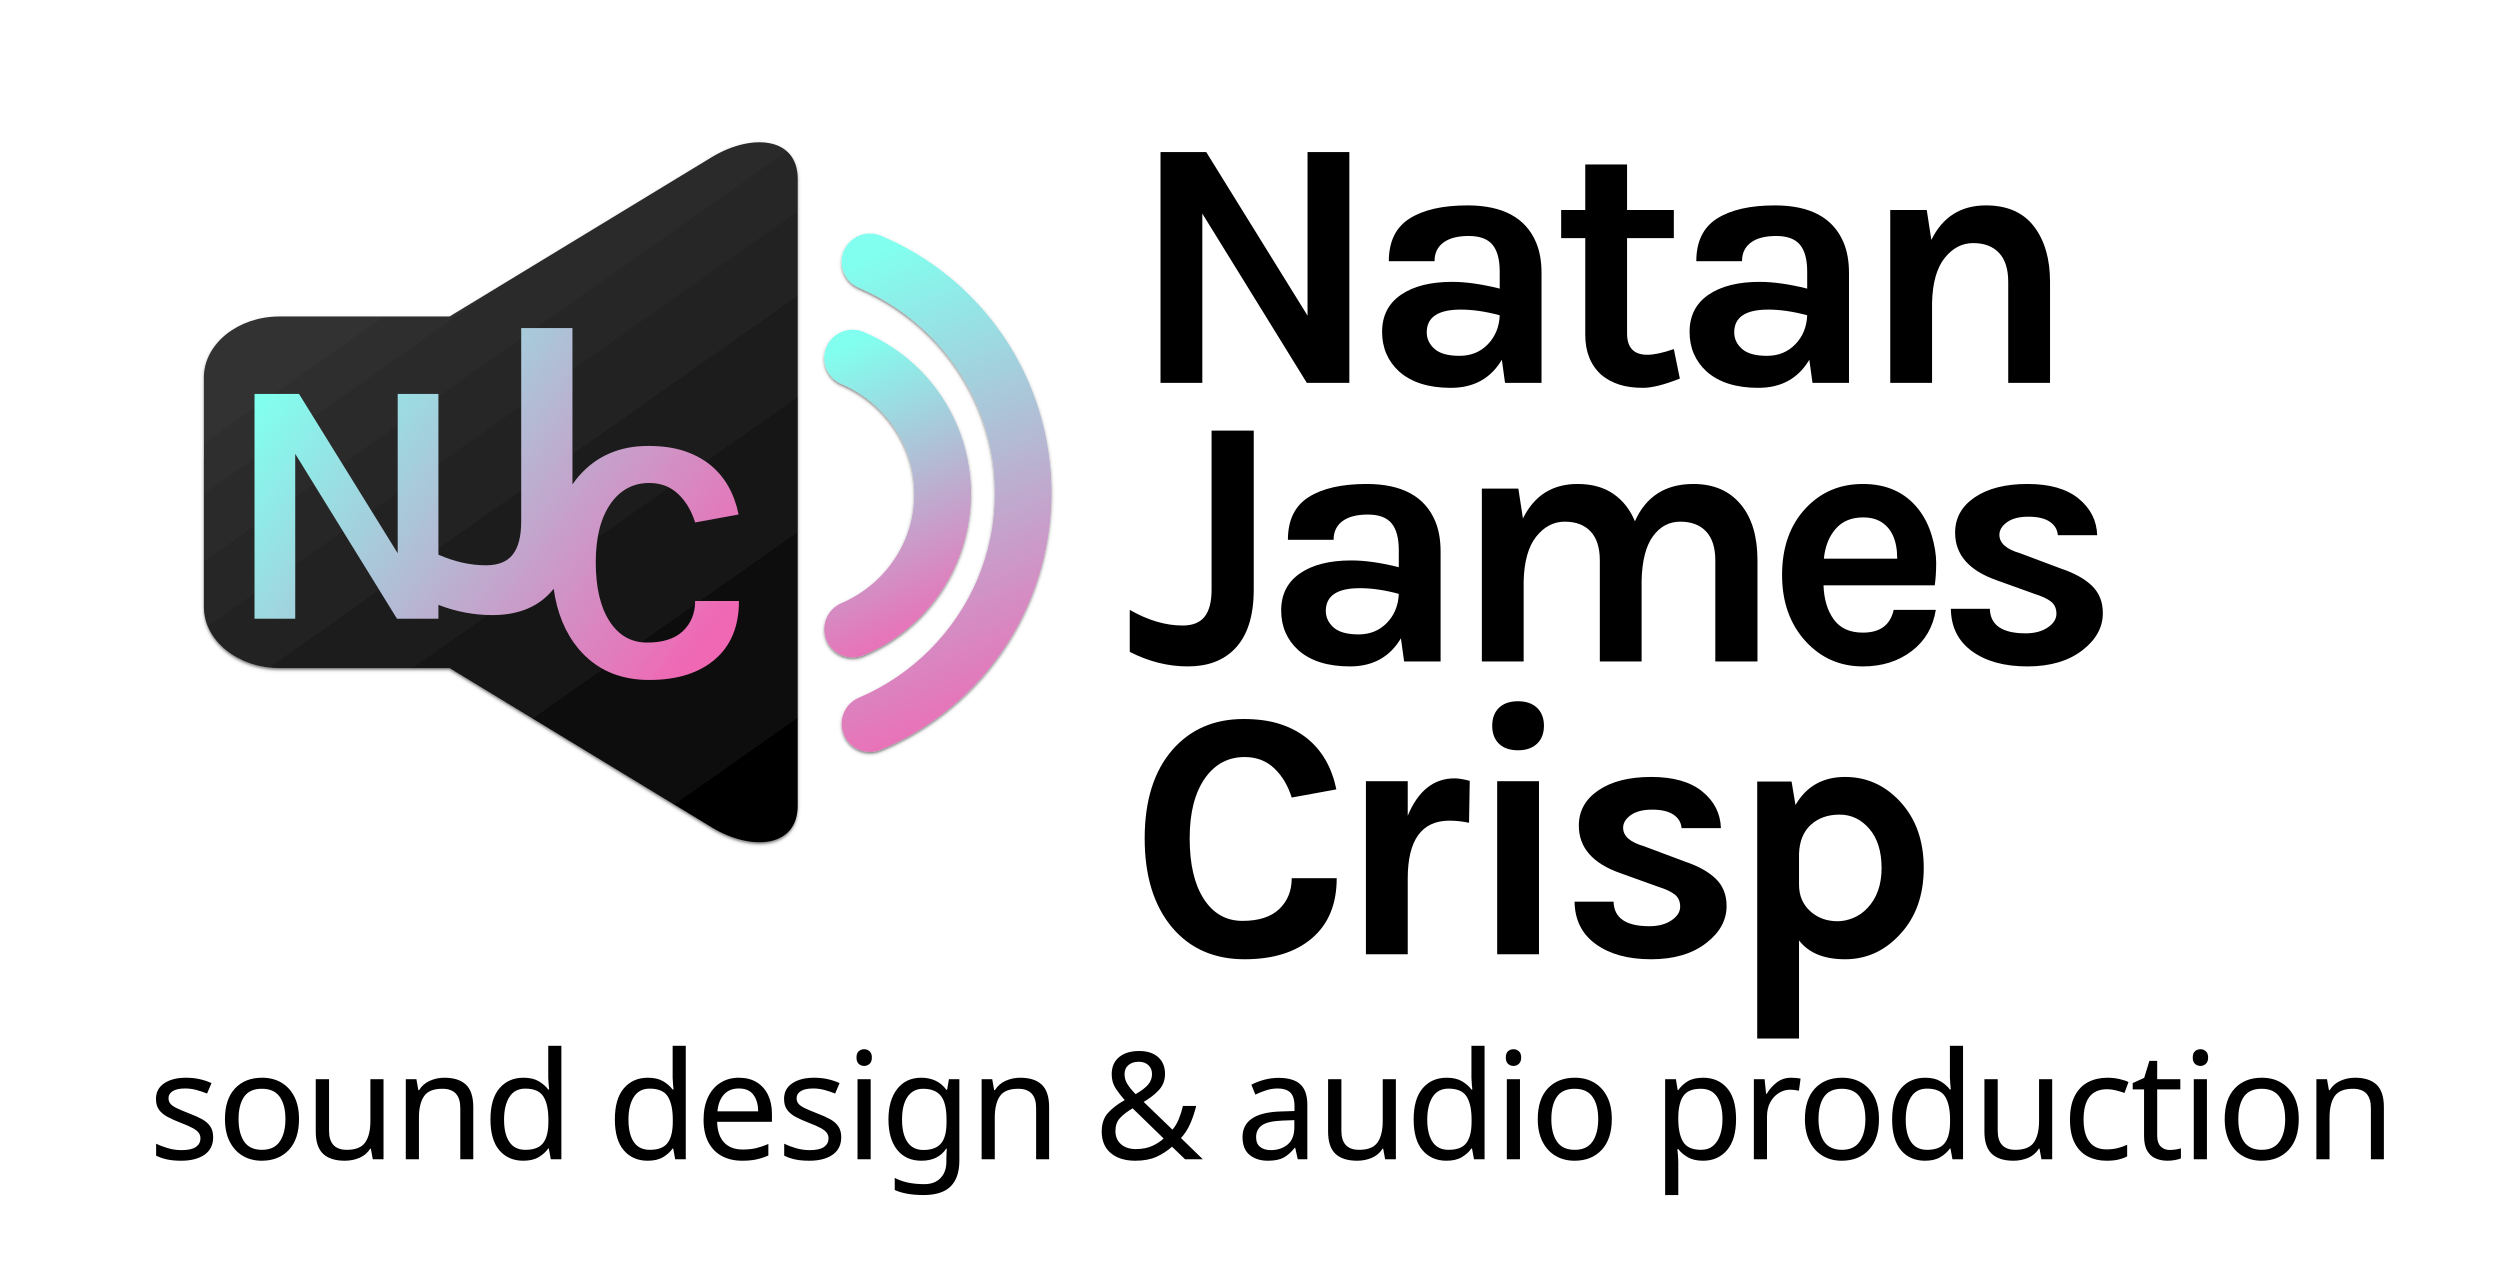
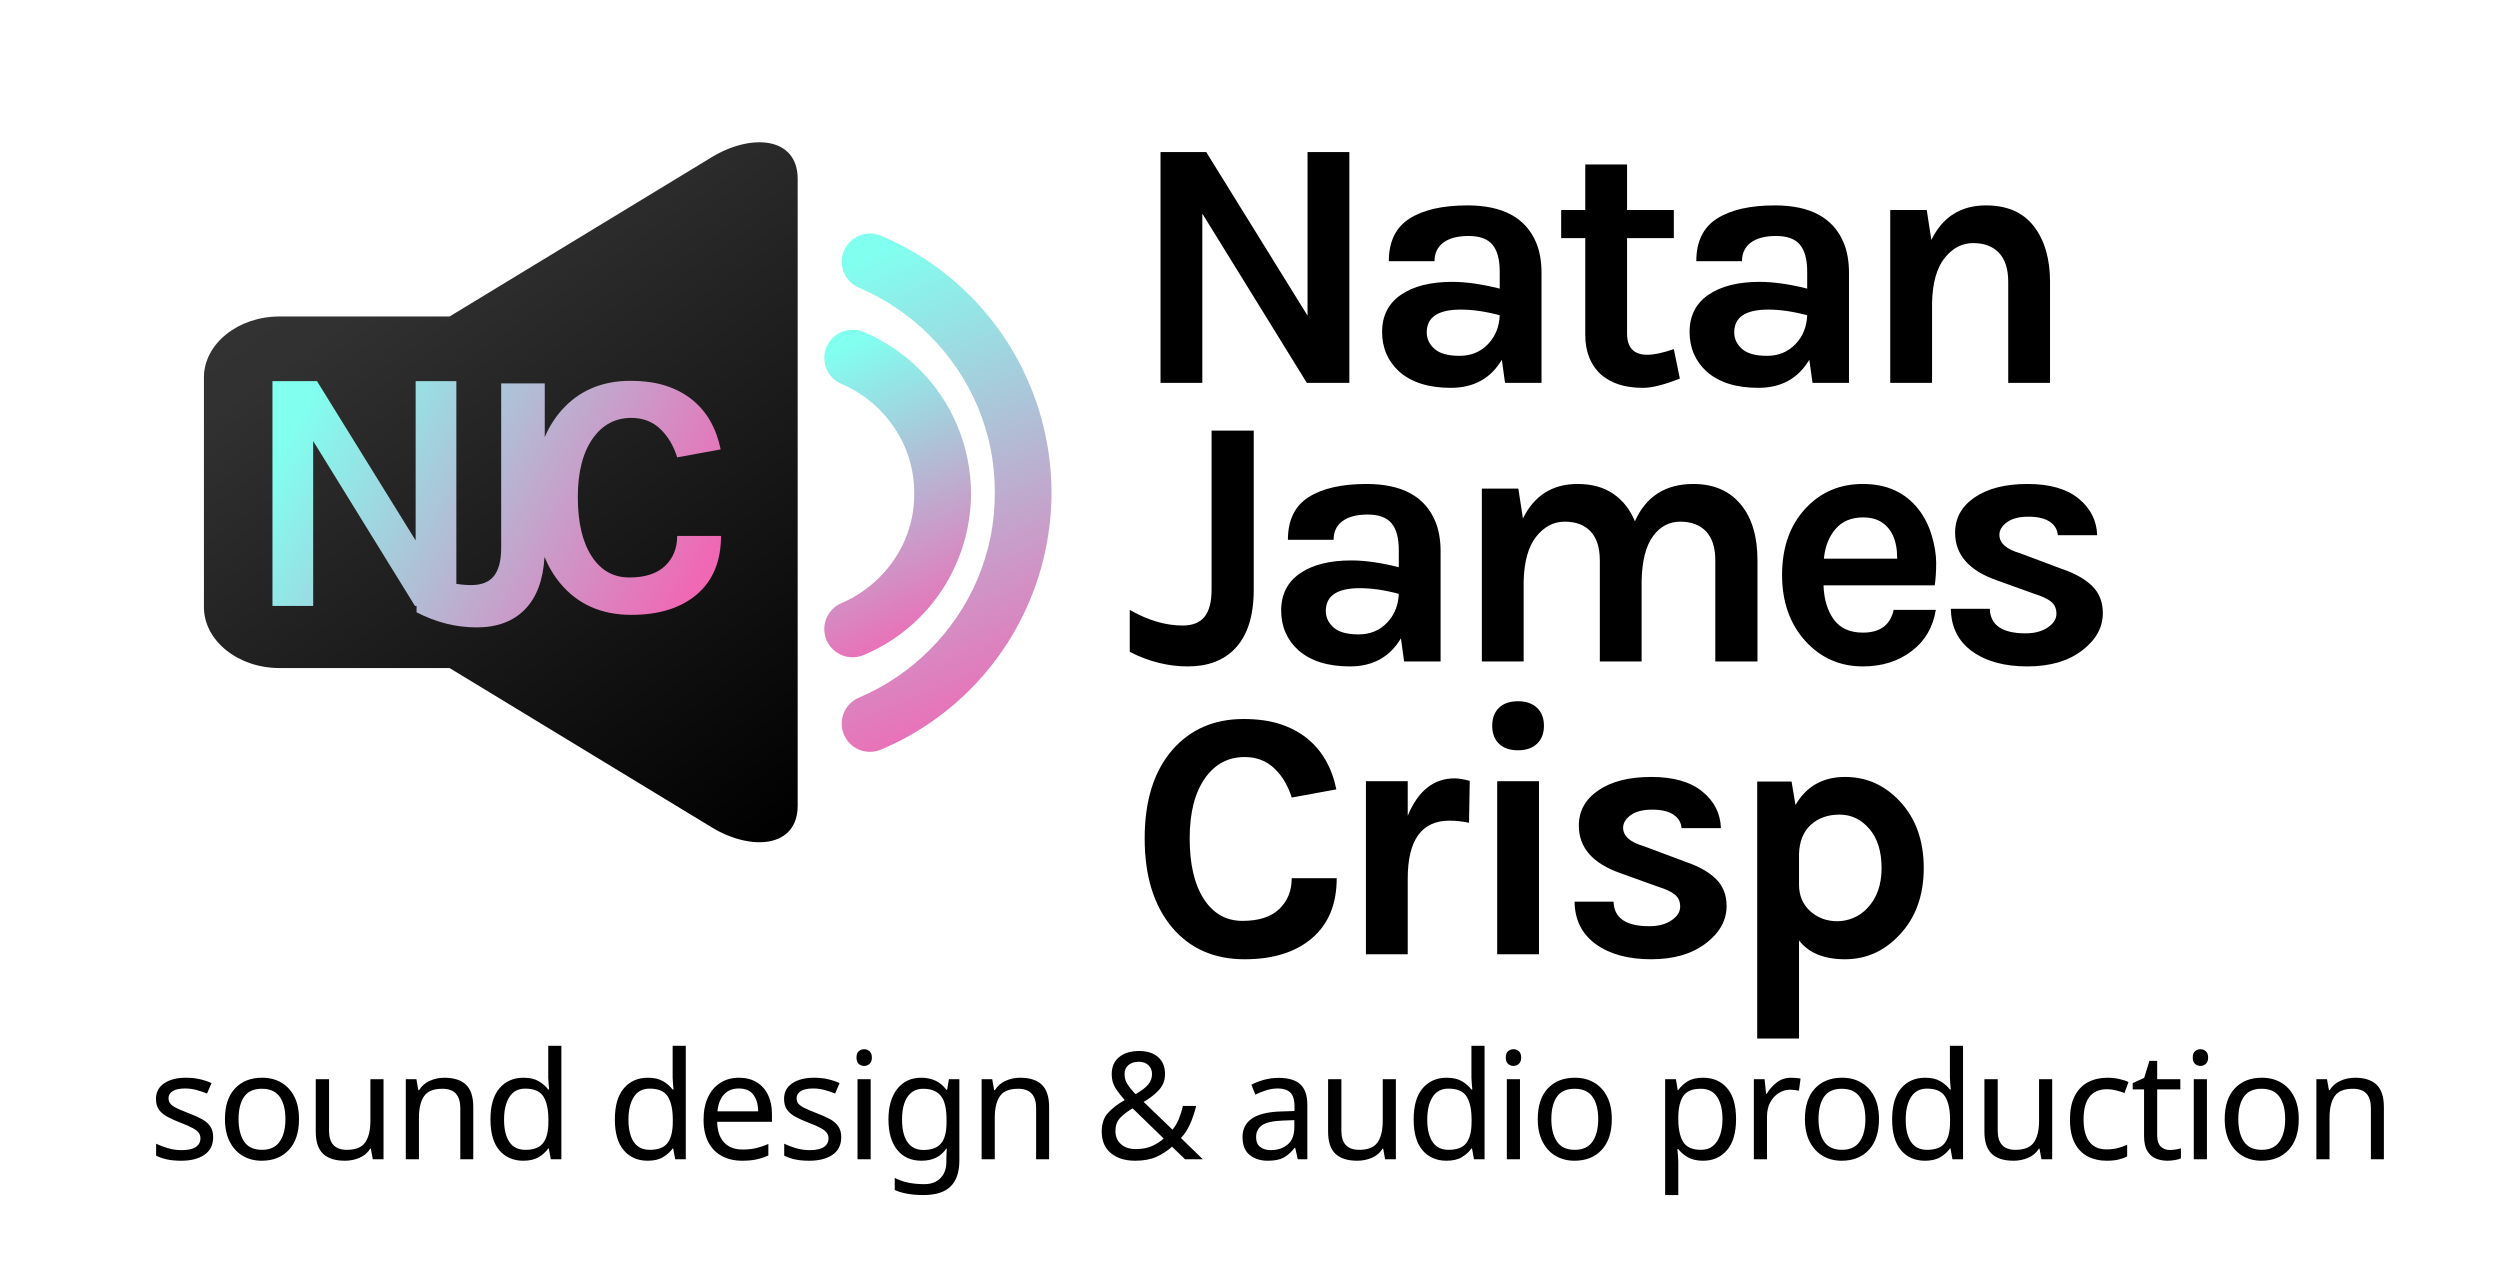
<svg xmlns="http://www.w3.org/2000/svg" width="2713px" height="1397px" viewBox="0 0 2713 1397" version="1.1">
  <defs>
-     <linearGradient x1="24.77%" y1="21.893%" x2="104.657%" y2="87.106%" id="linearGradient-1">
+     <linearGradient x1="39.96%" y1="0%" x2="60.04%" y2="100%" id="linearGradient-1">
+       <stop stop-color="#81FFEF" offset="0%" />
+       <stop stop-color="#F067B4" offset="100%" />
+     </linearGradient>
+     <linearGradient x1="41.807%" y1="0%" x2="58.193%" y2="100%" id="linearGradient-2">
+       <stop stop-color="#81FFEF" offset="0%" />
+       <stop stop-color="#F067B4" offset="100%" />
+     </linearGradient>
+     <linearGradient x1="31.846%" y1="8.788%" x2="89.328%" y2="104.408%" id="linearGradient-3">
      <stop stop-color="#333333" offset="0%" />
      <stop stop-color="#323232" offset="0%" />
      <stop stop-color="#313131" offset="8.837%" />
      <stop stop-color="#000000" offset="100%" />
    </linearGradient>
-     <filter x="-1.3%" y="-1.6%" width="102.6%" height="103.2%" filterUnits="objectBoundingBox" id="filter-2">
-       <feOffset dx="0" dy="2" in="SourceAlpha" result="shadowOffsetOuter1" />
-       <feGaussianBlur stdDeviation="2" in="shadowOffsetOuter1" result="shadowBlurOuter1" />
-       <feColorMatrix values="0 0 0 0 0   0 0 0 0 0   0 0 0 0 0  0 0 0 0.5 0" type="matrix" in="shadowBlurOuter1" result="shadowMatrixOuter1" />
-       <feMerge>
-         <feMergeNode in="shadowMatrixOuter1" />
-         <feMergeNode in="SourceGraphic" />
-       </feMerge>
-     </filter>
-     <linearGradient x1="39.96%" y1="0%" x2="60.04%" y2="100%" id="linearGradient-3">
-       <stop stop-color="#81FFEF" offset="0%" />
-       <stop stop-color="#F067B4" offset="100%" />
-     </linearGradient>
-     <linearGradient x1="41.807%" y1="0%" x2="58.193%" y2="100%" id="linearGradient-4">
-       <stop stop-color="#81FFEF" offset="0%" />
-       <stop stop-color="#F067B4" offset="100%" />
-     </linearGradient>
-     <linearGradient x1="31.846%" y1="8.788%" x2="89.328%" y2="104.408%" id="linearGradient-5">
-       <stop stop-color="#333333" offset="0%" />
-       <stop stop-color="#323232" offset="0%" />
-       <stop stop-color="#313131" offset="8.837%" />
-       <stop stop-color="#000000" offset="100%" />
-     </linearGradient>
-     <linearGradient x1="0%" y1="23.616%" x2="100%" y2="76.384%" id="linearGradient-6">
+     <linearGradient x1="0%" y1="34.893%" x2="100%" y2="65.107%" id="linearGradient-4">
      <stop stop-color="#81FFEF" offset="0%" />
      <stop stop-color="#F067B4" offset="100%" />
    </linearGradient>
  </defs>
  <g id="logo-with-emblem-and-tagline" stroke="none" stroke-width="1" fill="none" fill-rule="evenodd">
    <g id="Group-2" transform="translate(161, 1109)" fill="#000000" font-family="Karla-Regular, Karla" font-size="162" font-weight="normal" letter-spacing="-3.375">
      <text id="sound-design-&amp;-audio">
        <tspan x="0" y="149">sound design &amp; audio production</tspan>
      </text>
    </g>
    <g id="logo-with-emblem" transform="translate(83, 0)">
-       <g id="Group" transform="translate(1143, 165)" fill="#000000">
+       <g id="Group" stroke-width="1" fill-rule="evenodd" transform="translate(1143, 165)" fill="#000000">
        <path d="M82.988,-1.42108547e-14 L192.945,177.537 L192.945,-1.42108547e-14 L238.311,-1.42108547e-14 L238.311,250.482 L192.176,250.482 L78.759,66.77 L78.759,250.482 L33.393,250.482 L33.393,-1.42108547e-14 L82.988,-1.42108547e-14 Z M349.976,140.872 C364.842,140.872 382.015,143.316 401.494,148.205 L401.494,129.68 C401.494,116.557 398.867,106.844 393.613,100.54 C388.359,94.236 379.772,91.084 367.854,91.084 C355.935,91.084 346.773,93.464 340.365,98.225 C333.957,102.985 330.753,109.739 330.753,118.487 L281.158,118.487 C281.158,97.131 288.654,81.693 303.649,72.173 C318.643,62.653 339.596,57.893 366.508,57.893 C404.955,57.893 429.816,71.401 441.094,98.418 C444.939,107.68 446.861,118.616 446.861,131.223 L446.861,250.482 L407.261,250.482 L403.801,225.395 C391.755,245.722 373.301,255.886 348.439,255.886 C324.345,255.886 305.635,249.968 292.307,238.132 C280.004,226.81 273.853,212.466 273.853,195.098 C273.853,177.73 280.645,164.351 294.229,154.959 C307.814,145.568 326.396,140.872 349.976,140.872 Z M401.494,177.152 C386.372,173.035 372.275,170.976 359.203,170.976 C334.598,170.976 322.295,179.21 322.295,195.677 C322.295,202.624 325.114,208.606 330.753,213.624 C336.392,218.641 345.427,221.15 357.858,221.15 C370.289,221.15 380.541,216.969 388.615,208.607 C396.689,200.244 400.982,189.759 401.494,177.152 Z M596.972,245.851 C580.056,252.541 566.728,255.886 556.988,255.886 C547.248,255.886 538.726,254.728 531.421,252.412 C524.117,250.096 517.645,246.623 512.006,241.991 C500.216,231.442 494.321,216.905 494.321,198.379 L494.321,93.4 L468.177,93.4 L468.177,62.91 L494.321,62.91 L494.321,13.508 L539.687,13.508 L539.687,62.91 L590.436,62.91 L590.436,93.4 L539.687,93.4 L539.687,196.835 C539.687,212.273 546.992,219.992 561.602,219.992 C569.035,219.992 578.646,217.934 590.436,213.817 L596.972,245.851 Z M683.647,140.872 C698.513,140.872 715.686,143.316 735.165,148.205 L735.165,129.68 C735.165,116.557 732.538,106.844 727.284,100.54 C722.03,94.236 713.443,91.084 701.525,91.084 C689.606,91.084 680.444,93.464 674.036,98.225 C667.628,102.985 664.424,109.739 664.424,118.487 L614.829,118.487 C614.829,97.131 622.325,81.693 637.32,72.173 C652.314,62.653 673.267,57.893 700.179,57.893 C738.626,57.893 763.487,71.401 774.765,98.418 C778.61,107.68 780.532,118.616 780.532,131.223 L780.532,250.482 L740.932,250.482 L737.472,225.395 C725.426,245.722 706.972,255.886 682.11,255.886 C658.016,255.886 639.306,249.968 625.978,238.132 C613.675,226.81 607.524,212.466 607.524,195.098 C607.524,177.73 614.316,164.351 627.9,154.959 C641.485,145.568 660.067,140.872 683.647,140.872 Z M735.165,177.152 C720.043,173.035 705.946,170.976 692.874,170.976 C668.269,170.976 655.966,179.21 655.966,195.677 C655.966,202.624 658.785,208.606 664.424,213.624 C670.063,218.641 679.098,221.15 691.529,221.15 C703.96,221.15 714.212,216.969 722.286,208.607 C730.36,200.244 734.653,189.759 735.165,177.152 Z M869.898,95.33 C882.201,70.372 901.937,57.893 929.105,57.893 C952.173,57.893 969.538,65.483 981.2,80.664 C992.862,95.845 998.693,115.914 998.693,140.872 L998.693,250.482 L953.327,250.482 L953.327,140.872 C953.327,126.978 949.995,116.493 943.331,109.417 C936.667,102.341 927.311,98.803 915.265,98.803 C903.218,98.803 892.902,104.207 884.316,115.013 C875.729,125.82 871.18,142.03 870.667,163.643 L870.667,250.482 L825.301,250.482 L825.301,62.91 L864.9,62.91 L869.898,95.33 Z" id="Natan" fill-rule="nonzero" />
        <path d="M0,542.374 L0,496.831 C19.735,508.153 38.829,513.813 57.283,513.813 C68.304,513.813 76.313,510.597 81.311,504.164 C86.309,497.732 88.808,487.955 88.808,474.832 L88.808,302.312 L134.558,302.312 L134.558,474.832 C134.558,503.65 127.638,525.134 113.797,539.286 C101.495,551.894 84.579,558.198 63.05,558.198 C41.521,558.198 20.504,552.923 0,542.374 Z M240.452,443.184 C255.318,443.184 272.49,445.628 291.969,450.517 L291.969,431.992 C291.969,418.869 289.342,409.156 284.088,402.852 C278.833,396.548 270.247,393.396 258.329,393.396 C246.411,393.396 237.249,395.776 230.841,400.537 C224.434,405.297 221.23,412.051 221.23,420.799 L171.636,420.799 C171.636,399.443 179.132,384.005 194.126,374.485 C209.12,364.965 230.072,360.205 256.984,360.205 C295.429,360.205 320.29,373.713 331.567,400.73 C335.412,409.992 337.334,420.928 337.334,433.535 L337.334,552.794 L297.736,552.794 L294.275,527.707 C282.229,548.034 263.776,558.198 238.915,558.198 C214.822,558.198 196.113,552.28 182.785,540.444 C170.482,529.122 164.331,514.778 164.331,497.41 C164.331,480.042 171.123,466.663 184.707,457.271 C198.291,447.88 216.873,443.184 240.452,443.184 Z M291.969,479.464 C276.847,475.347 262.751,473.288 249.679,473.288 C225.074,473.288 212.772,481.522 212.772,497.989 C212.772,504.936 215.591,510.919 221.23,515.936 C226.869,520.953 235.903,523.462 248.334,523.462 C260.764,523.462 271.016,519.281 279.09,510.919 C287.163,502.556 291.456,492.071 291.969,479.464 Z M548.184,400.73 C560.23,373.713 581.374,360.205 611.618,360.205 C633.916,360.205 651.216,367.795 663.519,382.976 C675.309,397.385 681.204,417.454 681.204,443.184 L681.204,552.794 L635.454,552.794 L635.454,443.184 C635.454,429.29 632.122,418.805 625.458,411.729 C618.794,404.653 609.439,401.115 597.393,401.115 C585.347,401.115 575.48,406.39 567.791,416.939 C560.102,427.489 556.001,443.441 555.488,464.797 L555.488,552.794 L510.123,552.794 L510.123,443.184 C510.123,429.29 506.791,418.805 500.127,411.729 C493.464,404.653 484.109,401.115 472.062,401.115 C460.016,401.115 449.7,406.519 441.114,417.325 C432.528,428.132 427.979,444.342 427.466,465.955 L427.466,552.794 L382.101,552.794 L382.101,365.222 L421.699,365.222 L426.697,397.642 C439,372.684 458.735,360.205 485.903,360.205 C501.537,360.205 514.544,363.807 524.924,371.011 C535.305,378.216 543.058,388.122 548.184,400.73 Z M855.915,387.607 C862.322,395.841 867.128,405.361 870.332,416.168 C873.536,426.974 875.137,436.88 875.137,445.886 C875.137,454.891 874.625,462.996 873.6,470.201 L752.882,470.201 C753.395,485.382 757.111,497.732 764.031,507.252 C770.951,516.772 781.46,521.532 795.556,521.532 C814.266,521.532 825.415,513.299 829.003,496.831 L874.753,496.831 C871.677,515.614 863.091,530.409 848.995,541.216 C834.386,552.537 816.573,558.198 795.556,558.198 C770.951,558.198 750.319,549.192 733.66,531.181 C716.487,512.398 707.901,488.341 707.901,459.008 C707.901,428.904 716.487,404.718 733.66,386.449 C750.063,368.953 770.695,360.205 795.556,360.205 C821.443,360.205 841.562,369.339 855.915,387.607 Z M795.941,396.484 C783.126,396.484 773.13,400.665 765.953,409.027 C758.777,417.39 754.548,428.132 753.267,441.254 L832.848,441.254 C832.848,420.928 826.44,407.291 813.625,400.344 C808.756,397.771 802.861,396.484 795.941,396.484 Z M933.36,495.673 C933.873,513.427 946.816,522.304 972.19,522.304 C981.929,522.304 989.939,520.181 996.218,515.936 C1002.497,511.69 1005.637,506.737 1005.637,501.077 C1005.637,495.416 1003.715,491.042 999.87,487.954 C996.026,484.867 990.003,482.037 981.801,479.464 L941.049,464.797 C910.806,454.248 895.684,437.009 895.684,413.08 C895.684,397.127 902.796,384.327 917.021,374.678 C931.246,365.029 950.34,360.205 974.304,360.205 C998.268,360.205 1016.722,365.479 1029.665,376.029 C1042.608,386.578 1049.336,399.829 1049.849,415.782 L1007.175,415.782 C1006.662,409.606 1003.715,404.718 998.332,401.115 C992.95,397.513 985.261,395.712 975.265,395.712 C965.27,395.712 957.517,397.706 952.006,401.694 C946.496,405.683 943.74,410.25 943.74,415.396 C943.74,424.401 951.301,431.091 966.423,435.465 L1010.635,452.061 C1025.244,456.95 1036.457,463.189 1044.274,470.78 C1052.091,478.37 1056,488.212 1056,500.305 C1056,515.743 1048.696,529.122 1034.086,540.444 C1018.965,552.28 998.973,558.198 974.112,558.198 C949.251,558.198 929.26,552.73 914.138,541.795 C899.016,530.859 891.327,515.486 891.071,495.673 L933.36,495.673 Z" id="James" fill-rule="nonzero" />
        <path d="M123.474,615.271 C138.854,615.271 152.184,617.135 163.463,620.863 C174.742,624.591 184.483,629.798 192.686,636.483 C208.835,649.597 219.345,667.981 224.215,691.636 L175.767,700.507 C171.666,687.393 165.321,676.787 156.734,668.688 C148.147,660.588 137.445,656.539 124.628,656.539 C107.196,656.539 93.098,663.867 82.332,678.523 C70.796,694.464 65.029,716.512 65.029,744.667 C65.029,772.822 70.156,794.806 80.409,810.619 C90.663,826.432 104.633,834.339 122.321,834.339 C140.008,834.339 153.337,830.032 162.309,821.418 C171.281,812.805 175.767,801.684 175.767,788.057 L224.6,788.057 C224.6,816.083 215.692,837.746 197.876,853.044 C180.061,868.343 155.645,875.993 124.628,875.993 C91.56,875.993 65.285,864.422 45.803,841.281 C26.065,817.626 16.196,785.486 16.196,744.86 C16.196,703.721 26.322,671.581 46.572,648.439 C66.054,626.327 91.688,615.271 123.474,615.271 Z M301.672,720.177 C312.951,693.179 329.869,679.68 352.427,679.68 C356.785,679.68 362.296,680.58 368.961,682.38 L368.192,727.89 C361.015,726.347 353.965,725.576 347.044,725.576 C316.796,725.576 301.672,746.531 301.672,788.443 L301.672,870.593 L256.3,870.593 L256.3,682.765 L301.672,682.765 L301.672,720.177 Z M398.739,682.765 L444.111,682.765 L444.111,870.593 L398.739,870.593 L398.739,682.765 Z M393.356,622.599 C393.356,614.371 395.791,607.878 400.662,603.122 C405.532,598.365 412.453,595.987 421.425,595.987 C430.141,595.987 436.998,598.365 441.996,603.122 C446.995,607.878 449.494,614.371 449.494,622.599 C449.494,630.827 446.995,637.319 441.996,642.076 C436.998,646.832 430.141,649.211 421.425,649.211 C412.453,649.211 405.532,646.832 400.662,642.076 C395.791,637.319 393.356,630.827 393.356,622.599 Z M525.029,813.512 C525.541,831.253 538.486,840.124 563.864,840.124 C573.605,840.124 581.615,838.003 587.896,833.76 C594.176,829.518 597.316,824.568 597.316,818.911 C597.316,813.255 595.394,808.884 591.549,805.798 C587.703,802.713 581.68,799.884 573.477,797.313 L532.719,782.657 C502.471,772.115 487.347,754.888 487.347,730.976 C487.347,715.034 494.46,702.242 508.687,692.6 C522.914,682.958 542.011,678.137 565.979,678.137 C589.947,678.137 608.403,683.408 621.348,693.95 C634.293,704.492 641.022,717.734 641.535,733.675 L598.854,733.675 C598.342,727.505 595.394,722.619 590.011,719.02 C584.627,715.42 576.937,713.62 566.94,713.62 C556.943,713.62 549.189,715.613 543.677,719.598 C538.166,723.583 535.41,728.147 535.41,733.29 C535.41,742.289 542.972,748.974 558.096,753.345 L602.315,769.93 C616.926,774.815 628.141,781.05 635.959,788.635 C643.778,796.22 647.687,806.055 647.687,818.14 C647.687,833.568 640.381,846.938 625.77,858.251 C610.646,870.079 590.652,875.993 565.787,875.993 C540.922,875.993 520.927,870.529 505.803,859.601 C490.679,848.673 482.989,833.31 482.733,813.512 L525.029,813.512 Z M722.452,708.606 C734.244,688.293 752.187,678.137 776.283,678.137 C799.354,678.137 819.092,686.879 835.498,704.364 C852.929,722.876 861.644,747.046 861.644,776.872 C861.644,806.955 852.801,831.253 835.113,849.766 C818.707,867.251 799.098,875.993 776.283,875.993 C753.469,875.993 736.807,869.179 726.297,855.551 L726.297,962 L680.925,962 L680.925,683.151 L718.223,683.151 L722.452,708.606 Z M768.209,834.725 C773.592,834.725 779.167,833.567 784.935,831.253 C790.702,828.939 795.893,825.34 800.507,820.454 C810.761,809.655 815.888,795.192 815.888,777.065 C815.888,758.938 811.466,744.732 802.622,734.447 C793.778,724.162 783.012,719.02 770.323,719.02 C757.635,719.02 747.253,722.683 739.178,730.011 C731.104,737.34 726.81,747.817 726.297,761.445 L726.297,794.999 C726.297,807.084 730.527,816.854 738.986,824.311 C746.933,831.253 756.673,834.725 768.209,834.725 Z" id="Crisp" fill-rule="nonzero" />
      </g>
      <g id="emblem" transform="translate(114, 50)">
-         <g id="Group" filter="url(#filter-2)" transform="translate(24.3, 104.4)">
-           <g id="speaker">
-             <path d="M715.846,556.491 C700.203,563.058 682.203,555.737 675.613,540.137 C669.032,524.527 676.377,506.566 692.012,500.008 C699.376,496.876 706.659,492.883 713.756,488.117 C720.595,483.521 727.016,478.205 732.984,472.277 C738.924,466.332 744.278,459.898 748.858,453.092 C753.643,446.019 757.645,438.743 760.766,431.386 C764.092,423.524 766.663,415.342 768.361,406.885 C769.971,398.961 770.807,390.38 770.807,381.151 C770.807,371.922 769.953,363.314 768.361,355.407 C766.663,346.959 764.092,338.769 760.766,330.915 C757.645,323.559 753.643,316.282 748.858,309.218 C744.251,302.403 738.924,295.978 732.984,290.033 C721.138,278.222 707.237,268.744 692.012,262.302 C676.377,255.735 669.032,237.756 675.613,222.165 C682.203,206.555 700.221,199.243 715.846,205.81 C738.88,215.545 759.468,229.45 776.588,246.524 C785.179,255.096 793.005,264.573 799.933,274.832 C806.585,284.673 812.446,295.473 817.381,307.115 C822.255,318.625 826.052,330.755 828.605,343.392 C831.148,355.993 832.5,368.638 832.5,381.159 C832.5,393.681 831.166,406.326 828.605,418.927 C826.052,431.581 822.255,443.694 817.381,455.195 C812.446,466.838 806.585,477.646 799.933,487.496 C793.005,497.754 785.179,507.25 776.588,515.804 C767.997,524.376 758.481,532.194 748.218,539.116 C738.346,545.709 727.505,551.557 715.846,556.491 Z" id="Path" fill="url(#linearGradient-3)" />
-             <path d="M734.654,659.092 C719.045,665.653 701.084,658.347 694.509,642.761 C687.942,627.174 695.263,609.221 710.872,602.651 C724.928,596.711 738.568,589.255 751.604,580.477 C764.444,571.833 776.495,561.876 787.552,550.829 C798.609,539.782 808.556,527.751 817.217,514.931 C826.003,501.907 833.457,488.28 839.411,474.236 C845.614,459.572 850.406,444.216 853.627,428.354 C856.689,413.211 858.286,397.137 858.286,380.247 C858.286,363.358 856.671,347.275 853.627,332.132 C850.424,316.288 845.632,300.923 839.411,286.268 C833.457,272.224 826.003,258.588 817.217,245.564 C808.556,232.744 798.609,220.713 787.552,209.666 C776.495,198.619 764.444,188.68 751.604,180.027 C738.568,171.249 724.928,163.802 710.872,157.853 C695.263,151.283 687.942,133.312 694.509,117.743 C701.084,102.156 719.072,94.842 734.654,101.412 C752.997,109.161 770.177,118.461 785.981,129.109 C802.274,140.085 817.35,152.506 831.043,166.187 C844.735,179.867 857.168,194.948 868.163,211.217 C878.811,227.016 888.129,244.172 895.885,262.498 C903.641,280.789 909.639,300.09 913.695,320.127 C917.706,339.978 919.8,360.077 919.8,380.256 C919.8,400.418 917.706,420.543 913.695,440.368 C909.639,460.414 903.641,479.706 895.885,497.997 C888.129,516.314 878.811,533.479 868.163,549.269 C857.186,565.547 844.735,580.628 831.043,594.308 C817.35,607.971 802.256,620.401 785.963,631.386 C770.168,642.034 752.997,651.334 734.654,659.092 Z" id="Path" fill="url(#linearGradient-4)" />
-             <path d="M551.053,16.188 C456.242,73.804 361.403,131.442 266.578,189.047 L81.942,189.047 C36.892,189.047 0,218.814 0,255.177 L0,504.432 C0,540.806 36.892,570.562 81.942,570.562 L266.565,570.562 C361.39,628.178 456.242,685.805 551.039,743.421 C594.263,769.662 644.34,765.46 644.34,719.907 C644.34,493.179 644.34,266.441 644.34,39.713 C644.353,-5.852 594.29,-10.076 551.053,16.188 Z" id="Path" fill="url(#linearGradient-5)" />
-           </g>
-           <g id="emblem-body-color" transform="translate(54.9, 201.6)" fill="url(#linearGradient-6)">
-             <g id="emblem-body">
-               <path d="M324.654,282.948 C323.116,284.886 321.491,286.731 319.779,288.484 C304.821,303.832 284.253,311.506 258.076,311.506 C238.212,311.506 218.707,307.808 199.56,300.413 L199.56,315.458 L154.631,315.458 L44.18,136.515 L44.18,315.458 L-1.13686838e-13,315.458 L-1.13686838e-13,71.479 L48.299,71.479 L155.38,244.407 L155.38,71.479 L199.56,71.479 L199.56,245.974 C217.162,253.641 234.33,257.474 251.064,257.474 C264.465,257.474 274.203,253.559 280.28,245.728 C286.357,237.897 289.395,225.995 289.395,210.02 L289.395,0 L345.022,0 L345.022,169.673 C347.289,166.377 349.73,163.235 352.344,160.247 C371.316,138.709 396.28,127.94 427.235,127.94 C442.213,127.94 455.194,129.756 466.178,133.387 C477.162,137.019 486.648,142.09 494.636,148.602 C510.364,161.375 520.599,179.281 525.342,202.322 L478.16,210.963 C474.166,198.19 467.988,187.859 459.625,179.97 C451.262,172.081 440.84,168.137 428.358,168.137 C411.383,168.137 397.653,175.274 387.168,189.55 C375.935,205.077 370.318,226.553 370.318,253.977 C370.318,281.401 375.31,302.814 385.296,318.216 C395.281,333.619 408.886,341.32 426.111,341.32 C443.336,341.32 456.317,337.125 465.055,328.735 C473.792,320.345 478.16,309.513 478.16,296.24 L525.716,296.24 C525.716,323.538 517.041,344.638 499.692,359.54 C482.342,374.441 458.564,381.892 428.358,381.892 C396.155,381.892 370.568,370.622 351.595,348.082 C337.297,330.943 328.317,309.232 324.654,282.948 Z" id="Combined-Shape" fill-rule="nonzero" />
-             </g>
-           </g>
+         <path d="M740.146,660.891 C724.503,667.458 706.503,660.137 699.913,644.537 C693.332,628.927 700.677,610.966 716.312,604.408 C723.676,601.276 730.959,597.283 738.056,592.517 C744.895,587.921 751.316,582.605 757.284,576.677 C763.224,570.732 768.578,564.298 773.158,557.492 C777.943,550.419 781.945,543.143 785.066,535.786 C788.392,527.924 790.963,519.742 792.661,511.285 C794.271,503.361 795.107,494.78 795.107,485.551 C795.107,476.322 794.253,467.714 792.661,459.807 C790.963,451.359 788.392,443.169 785.066,435.315 C781.945,427.959 777.943,420.682 773.158,413.618 C768.551,406.803 763.224,400.378 757.284,394.433 C745.438,382.622 731.537,373.144 716.312,366.702 C700.677,360.135 693.332,342.156 699.913,326.565 C706.503,310.955 724.521,303.643 740.146,310.21 C763.18,319.945 783.768,333.85 800.888,350.924 C809.479,359.496 817.305,368.973 824.233,379.232 C830.885,389.073 836.746,399.873 841.681,411.515 C846.555,423.025 850.352,435.155 852.905,447.792 C855.448,460.393 856.8,473.038 856.8,485.559 C856.8,498.081 855.466,510.726 852.905,523.327 C850.352,535.981 846.555,548.094 841.681,559.595 C836.746,571.238 830.885,582.046 824.233,591.896 C817.305,602.154 809.479,611.65 800.888,620.204 C792.297,628.776 782.781,636.594 772.518,643.516 C762.646,650.109 751.805,655.957 740.146,660.891 Z" id="Path" fill="url(#linearGradient-1)" fill-rule="evenodd" />
+         <path d="M758.954,763.492 C743.345,770.053 725.384,762.747 718.809,747.161 C712.242,731.574 719.563,713.621 735.172,707.051 C749.228,701.111 762.868,693.655 775.904,684.877 C788.744,676.233 800.795,666.276 811.852,655.229 C822.909,644.182 832.856,632.151 841.517,619.331 C850.303,606.307 857.757,592.68 863.711,578.636 C869.914,563.972 874.706,548.616 877.927,532.754 C880.989,517.611 882.586,501.537 882.586,484.647 C882.586,467.758 880.971,451.675 877.927,436.532 C874.724,420.688 869.932,405.323 863.711,390.668 C857.757,376.624 850.303,362.988 841.517,349.964 C832.856,337.144 822.909,325.113 811.852,314.066 C800.795,303.019 788.744,293.08 775.904,284.427 C762.868,275.649 749.228,268.202 735.172,262.253 C719.563,255.683 712.242,237.712 718.809,222.143 C725.384,206.556 743.372,199.242 758.954,205.812 C777.297,213.561 794.477,222.861 810.281,233.509 C826.574,244.485 841.65,256.906 855.343,270.587 C869.035,284.267 881.468,299.348 892.463,315.617 C903.111,331.416 912.429,348.572 920.185,366.898 C927.941,385.189 933.939,404.49 937.995,424.527 C942.006,444.378 944.1,464.477 944.1,484.656 C944.1,504.818 942.006,524.943 937.995,544.768 C933.939,564.814 927.941,584.106 920.185,602.397 C912.429,620.714 903.111,637.879 892.463,653.669 C881.486,669.947 869.035,685.028 855.343,698.708 C841.65,712.371 826.556,724.801 810.263,735.786 C794.468,746.434 777.297,755.734 758.954,763.492 Z" id="Path" fill="url(#linearGradient-2)" fill-rule="evenodd" />
+         <path d="M575.353,120.588 C480.542,178.204 385.703,235.842 290.878,293.447 L106.242,293.447 C61.192,293.447 24.3,323.214 24.3,359.577 L24.3,608.832 C24.3,645.206 61.192,674.962 106.242,674.962 L290.865,674.962 C385.69,732.578 480.542,790.205 575.339,847.821 C618.563,874.062 668.64,869.86 668.64,824.307 C668.64,597.579 668.64,370.841 668.64,144.113 C668.653,98.548 618.59,94.324 575.353,120.588 Z" id="Path" fill="url(#linearGradient-3)" fill-rule="evenodd" />
+         <g id="emblem-body-color" transform="translate(79.2, 306)" fill="url(#linearGradient-4)" fill-rule="nonzero">
+           <path d="M314.698,248.393 C313.266,273.331 306.203,292.295 293.507,305.287 C280.787,318.333 263.298,324.856 241.038,324.856 C218.779,324.856 197.049,319.398 175.85,308.482 L175.85,301.551 L174.108,301.551 L63.657,122.609 L63.657,301.551 L19.477,301.551 L19.477,57.573 L67.776,57.573 L174.857,230.501 L174.857,57.573 L219.037,57.573 L219.037,277.576 C224.435,278.478 229.781,278.929 235.076,278.929 C246.471,278.929 254.752,275.601 259.919,268.945 C265.086,262.289 267.67,252.172 267.67,238.593 L267.67,60.076 L314.971,60.076 L314.971,118.35 C319.576,107.558 325.541,97.975 332.867,89.602 C351.839,68.064 376.803,57.295 407.758,57.295 C422.736,57.295 435.717,59.111 446.701,62.742 C457.685,66.374 467.171,71.445 475.159,77.957 C490.887,90.729 501.122,108.636 505.865,131.677 L458.683,140.318 C454.689,127.545 448.511,117.214 440.148,109.325 C431.785,101.436 421.363,97.491 408.881,97.491 C391.906,97.491 378.176,104.629 367.691,118.905 C356.458,134.432 350.841,155.908 350.841,183.332 C350.841,210.756 355.833,232.169 365.819,247.571 C375.804,262.974 389.409,270.675 406.634,270.675 C423.859,270.675 436.84,266.48 445.578,258.09 C454.315,249.7 458.683,238.868 458.683,225.594 L506.239,225.594 C506.239,252.893 497.564,273.993 480.215,288.895 C462.865,303.796 439.087,311.247 408.881,311.247 C376.678,311.247 351.091,299.977 332.118,277.437 C324.99,268.892 319.183,259.211 314.698,248.393 Z" id="Combined-Shape" />
        </g>
      </g>
    </g>
  </g>
</svg>
